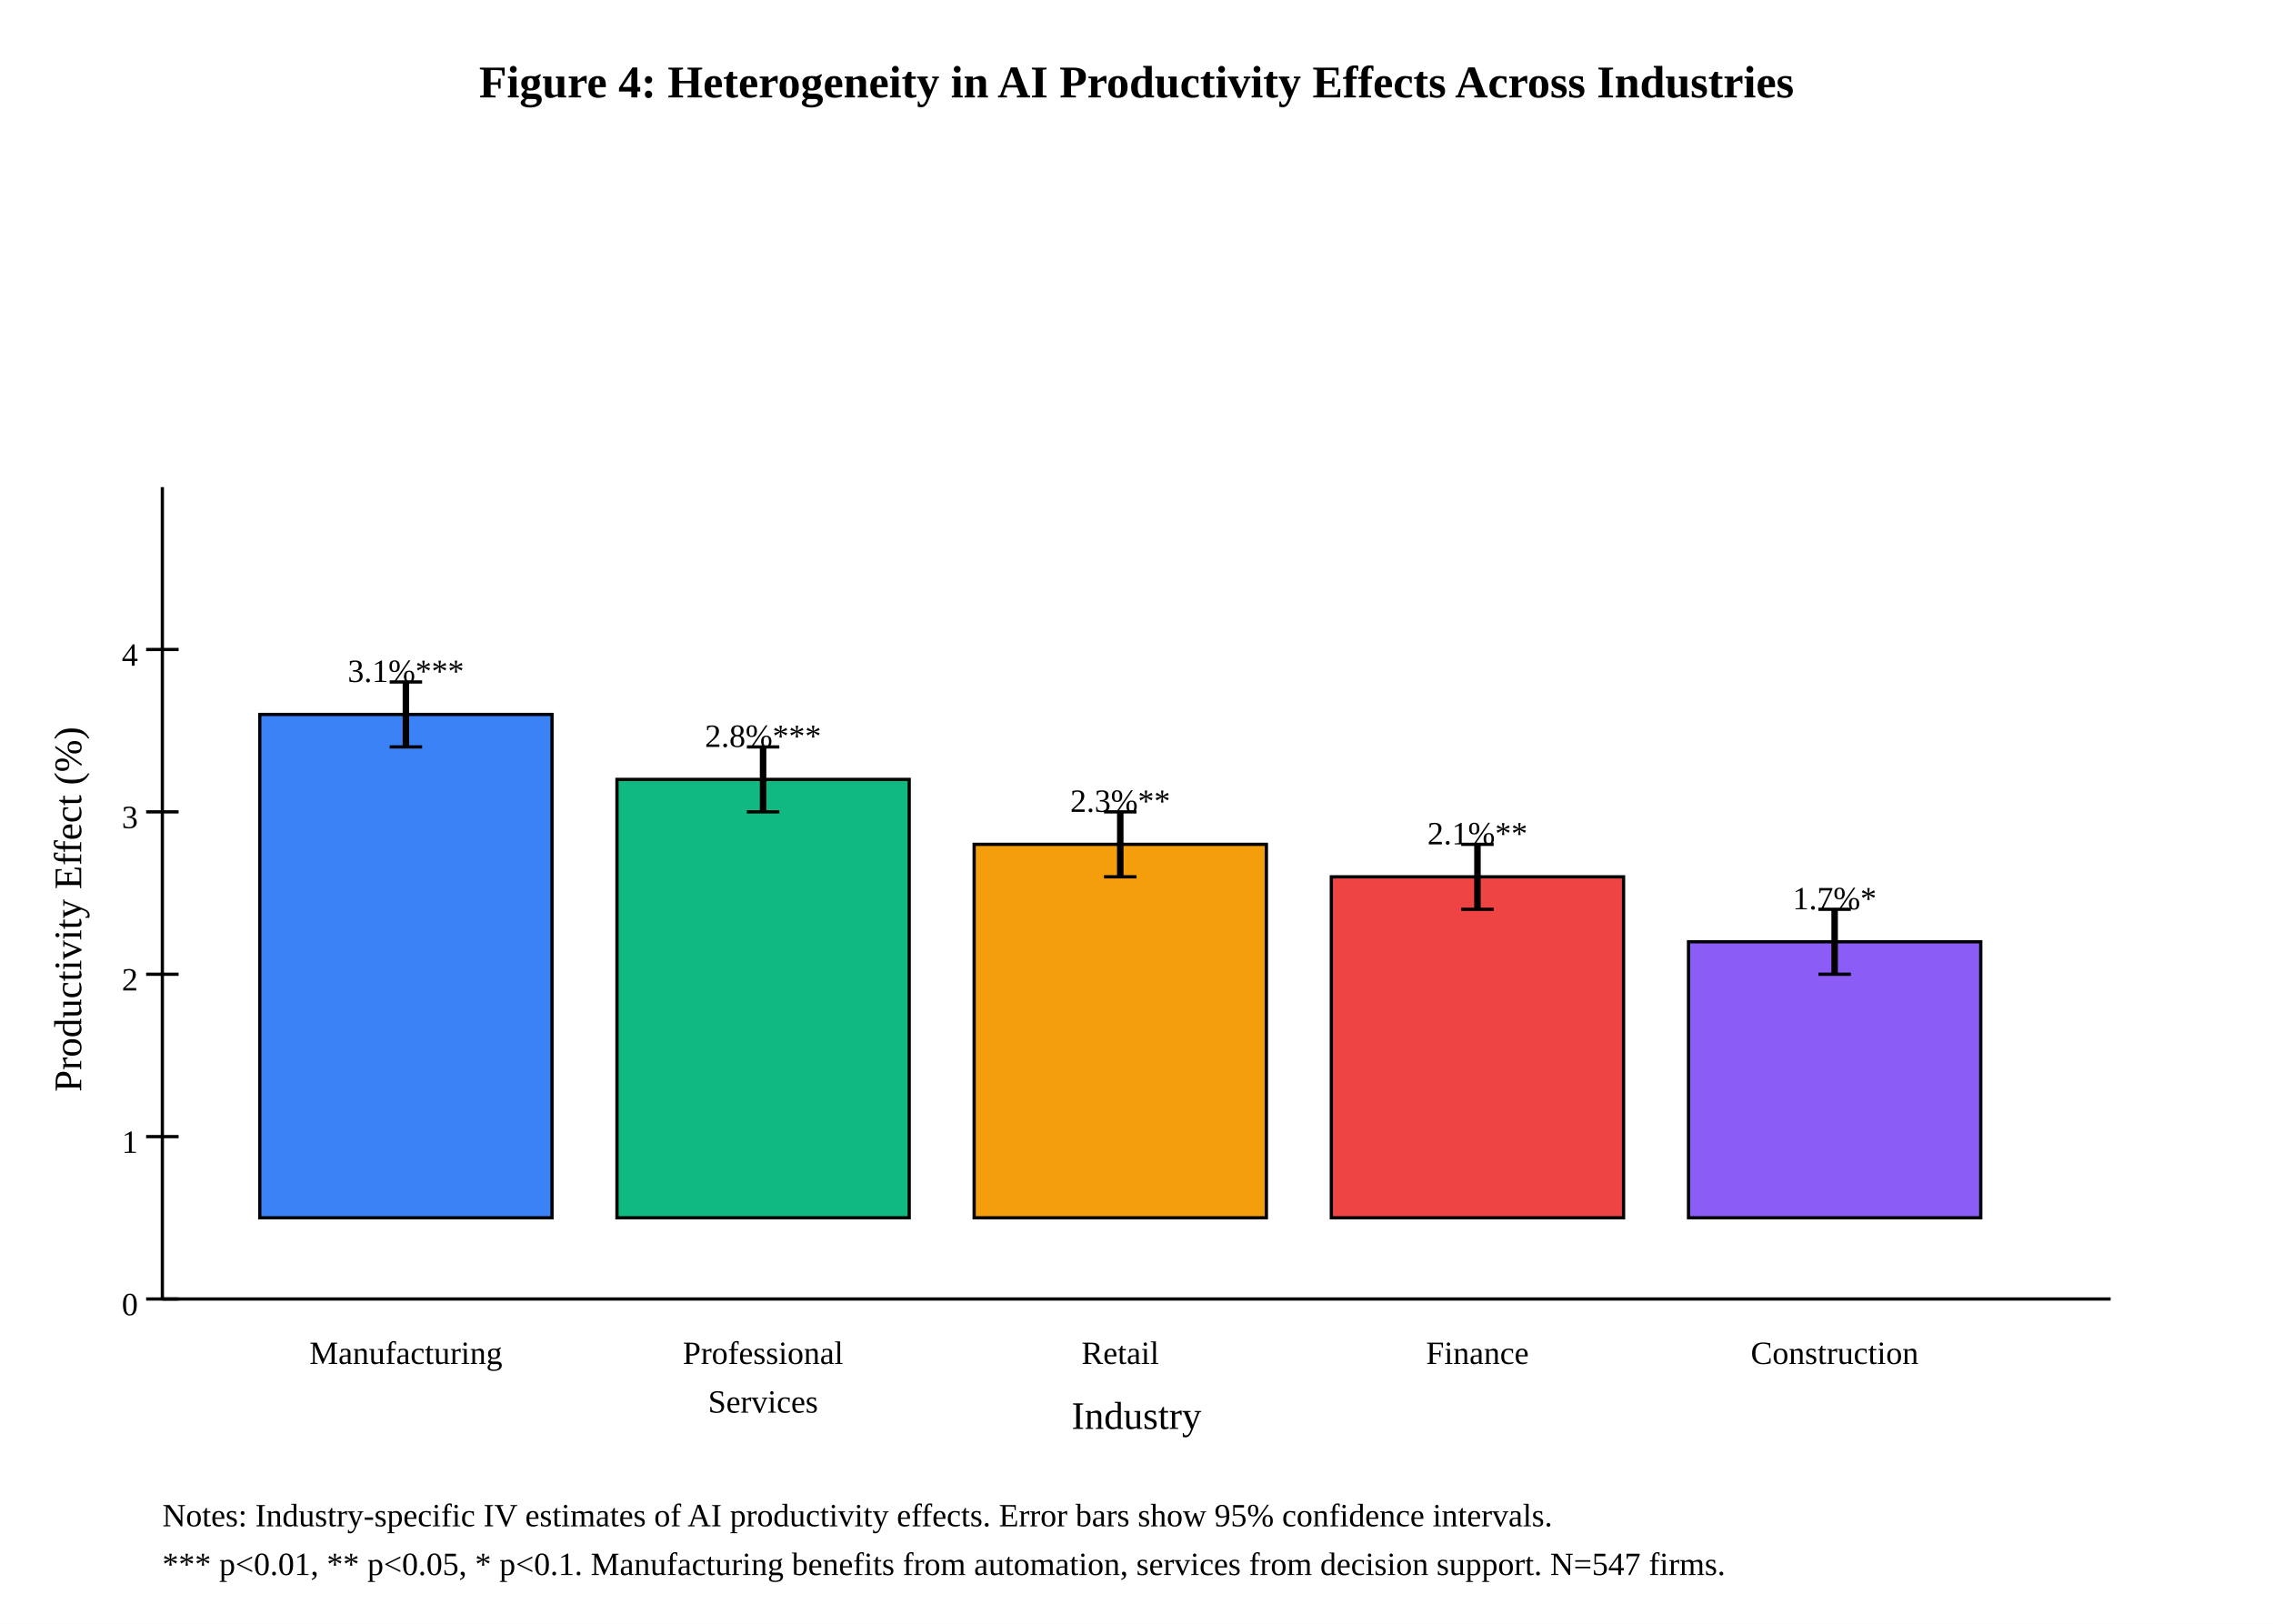
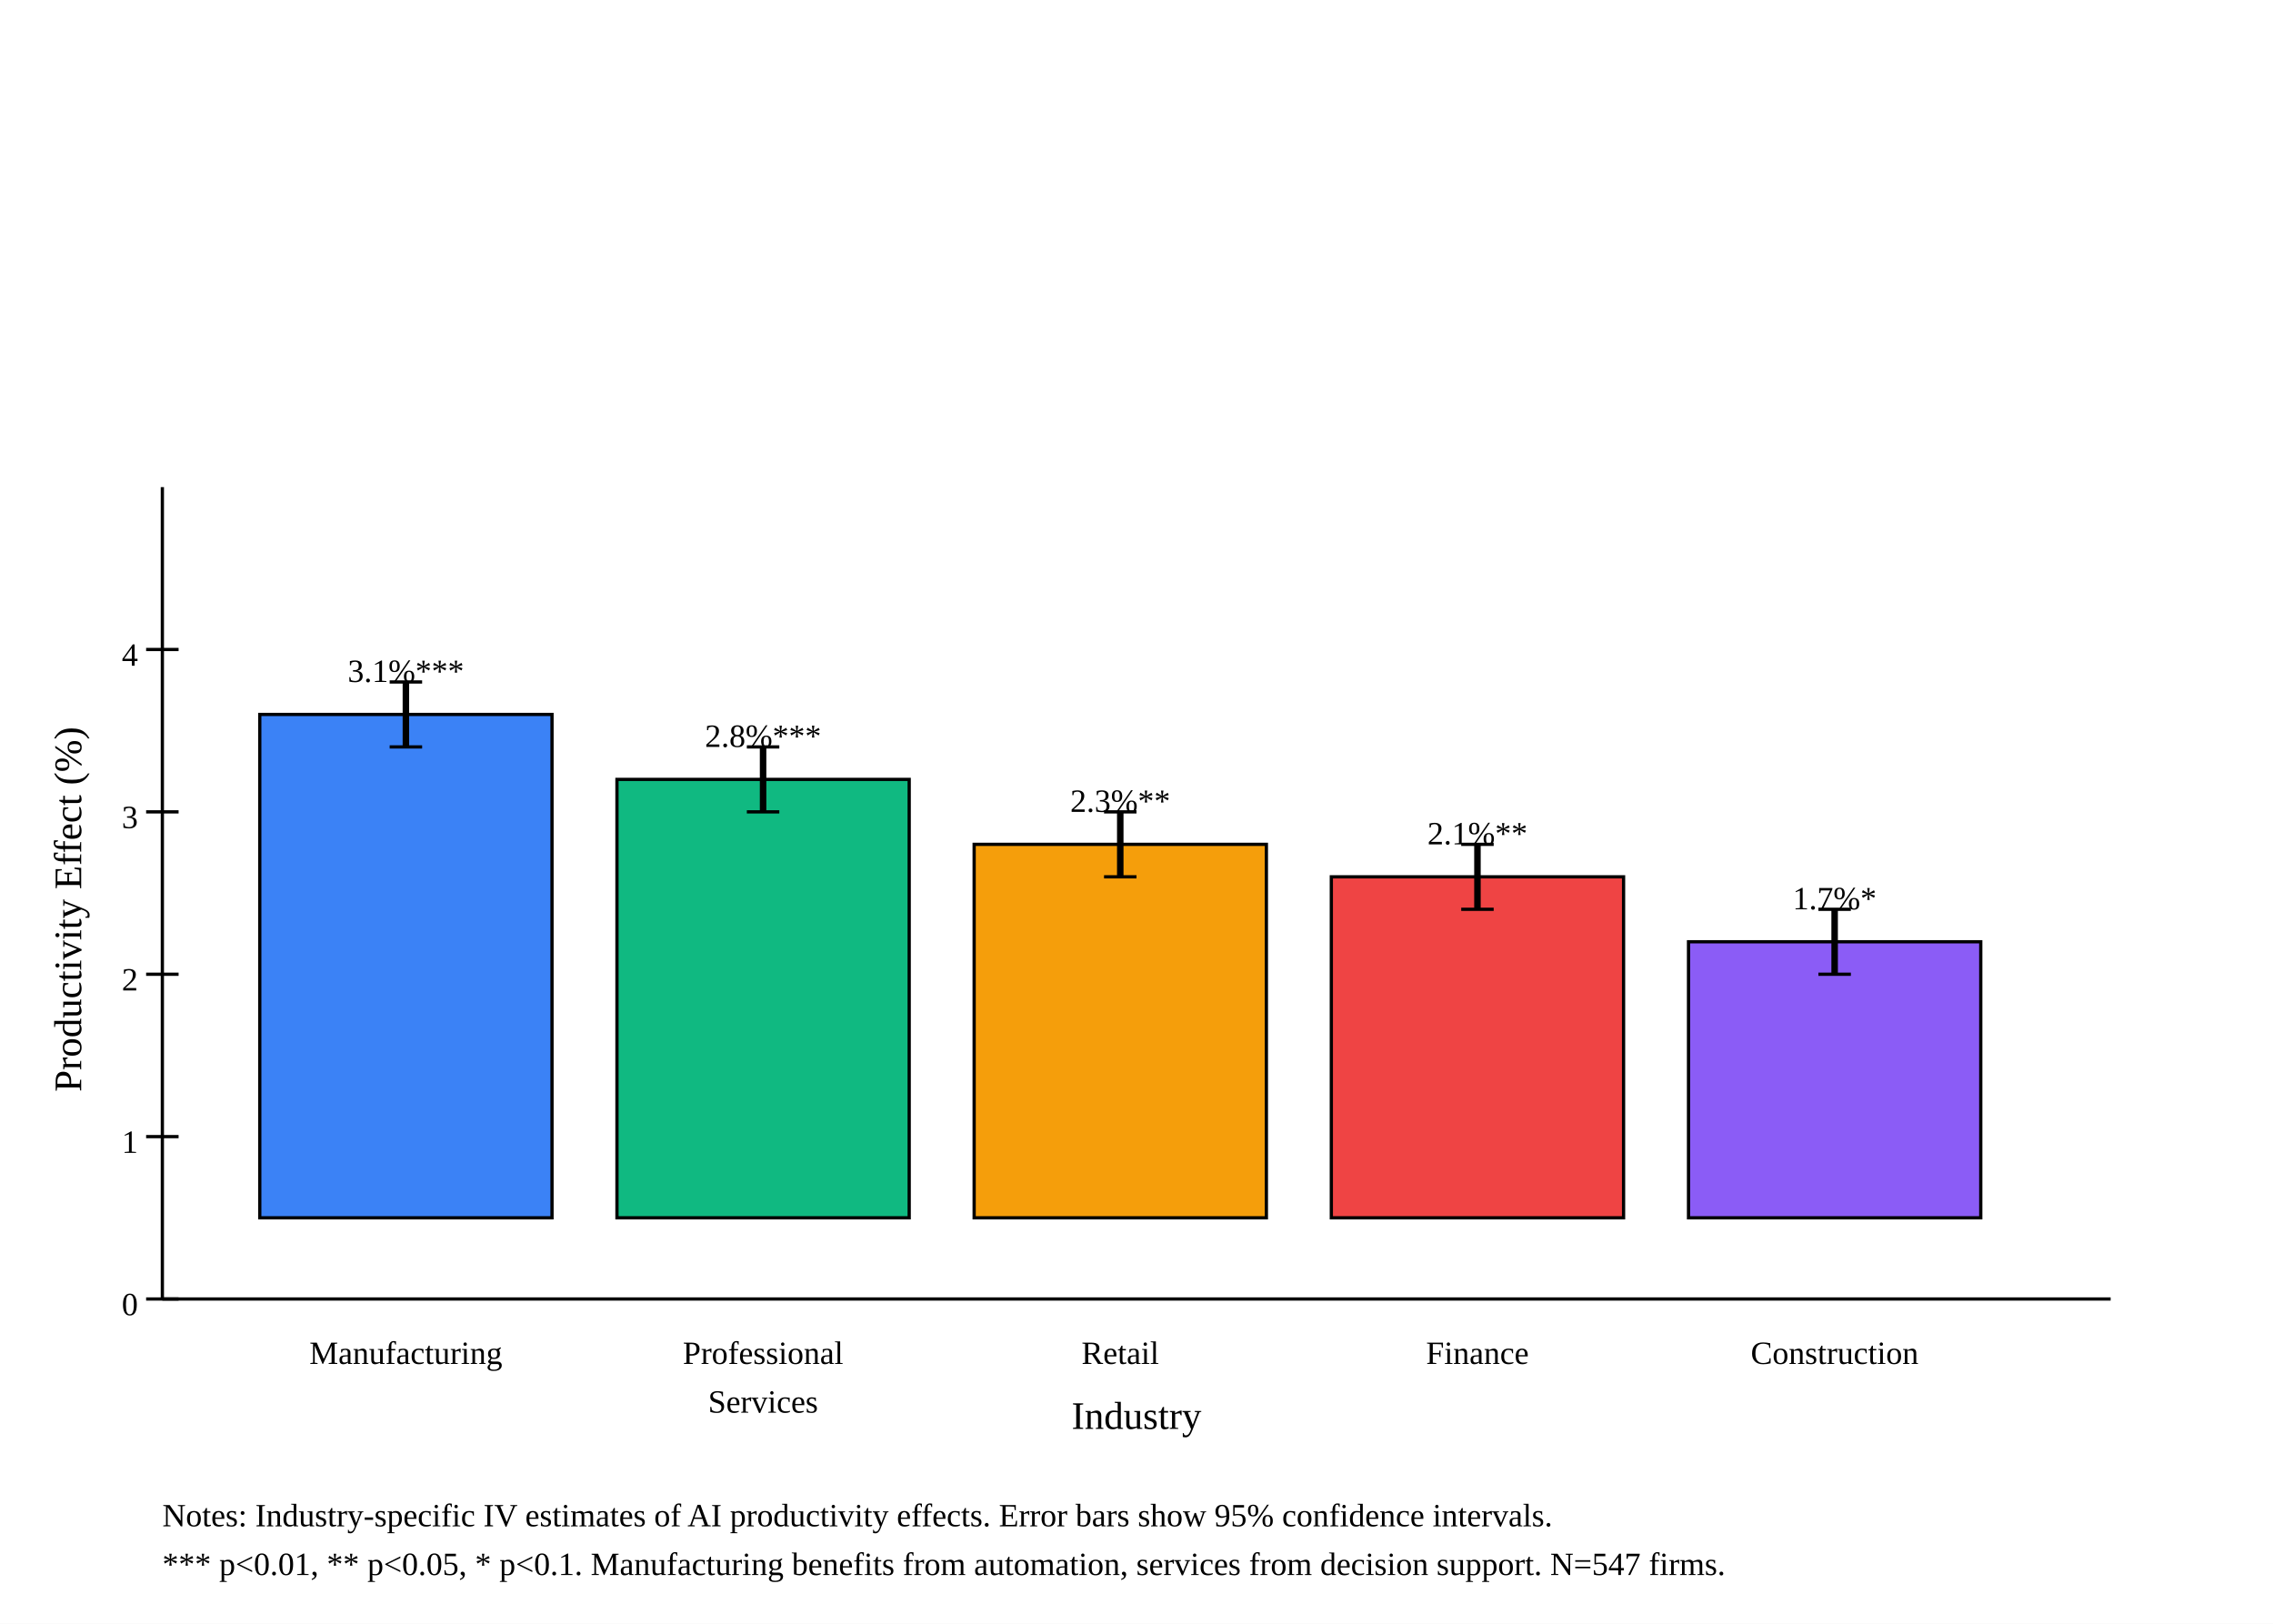
<svg xmlns="http://www.w3.org/2000/svg" width="700" height="500">
  <defs>
    <style>
      .figure { font-family: 'Times New Roman', serif; }
-       .title { font-size: 14px; font-weight: bold; text-anchor: middle; }
      .axis-label { font-size: 12px; text-anchor: middle; }
      .tick-label { font-size: 10px; text-anchor: middle; }
      .bar { stroke: #000; stroke-width: 1; }
      .notes { font-size: 10px; }
    </style>
  </defs>
  <rect width="700" height="500" fill="white" />
-   <text x="350" y="30" class="title">Figure 4: Heterogeneity in AI Productivity Effects Across Industries</text>
  <rect x="80" y="220" width="90" height="155" fill="#3b82f6" class="bar" />
  <rect x="190" y="240" width="90" height="135" fill="#10b981" class="bar" />
  <rect x="300" y="260" width="90" height="115" fill="#f59e0b" class="bar" />
  <rect x="410" y="270" width="90" height="105" fill="#ef4444" class="bar" />
  <rect x="520" y="290" width="90" height="85" fill="#8b5cf6" class="bar" />
  <line x1="125" y1="210" x2="125" y2="230" stroke="#000" stroke-width="2" />
  <line x1="120" y1="210" x2="130" y2="210" stroke="#000" stroke-width="1" />
  <line x1="120" y1="230" x2="130" y2="230" stroke="#000" stroke-width="1" />
  <line x1="235" y1="230" x2="235" y2="250" stroke="#000" stroke-width="2" />
  <line x1="230" y1="230" x2="240" y2="230" stroke="#000" stroke-width="1" />
  <line x1="230" y1="250" x2="240" y2="250" stroke="#000" stroke-width="1" />
  <line x1="345" y1="250" x2="345" y2="270" stroke="#000" stroke-width="2" />
  <line x1="340" y1="250" x2="350" y2="250" stroke="#000" stroke-width="1" />
  <line x1="340" y1="270" x2="350" y2="270" stroke="#000" stroke-width="1" />
  <line x1="455" y1="260" x2="455" y2="280" stroke="#000" stroke-width="2" />
  <line x1="450" y1="260" x2="460" y2="260" stroke="#000" stroke-width="1" />
  <line x1="450" y1="280" x2="460" y2="280" stroke="#000" stroke-width="1" />
  <line x1="565" y1="280" x2="565" y2="300" stroke="#000" stroke-width="2" />
  <line x1="560" y1="280" x2="570" y2="280" stroke="#000" stroke-width="1" />
  <line x1="560" y1="300" x2="570" y2="300" stroke="#000" stroke-width="1" />
  <line x1="50" y1="400" x2="50" y2="150" stroke="#000" stroke-width="1" />
  <text x="25" y="280" class="axis-label" transform="rotate(-90, 25, 280)">Productivity Effect (%)</text>
  <line x1="45" y1="400" x2="55" y2="400" stroke="#000" />
  <text x="40" y="405" class="tick-label" text-anchor="end">0</text>
  <line x1="45" y1="350" x2="55" y2="350" stroke="#000" />
  <text x="40" y="355" class="tick-label" text-anchor="end">1</text>
  <line x1="45" y1="300" x2="55" y2="300" stroke="#000" />
  <text x="40" y="305" class="tick-label" text-anchor="end">2</text>
  <line x1="45" y1="250" x2="55" y2="250" stroke="#000" />
  <text x="40" y="255" class="tick-label" text-anchor="end">3</text>
  <line x1="45" y1="200" x2="55" y2="200" stroke="#000" />
  <text x="40" y="205" class="tick-label" text-anchor="end">4</text>
  <line x1="50" y1="400" x2="650" y2="400" stroke="#000" stroke-width="1" />
  <text x="350" y="440" class="axis-label">Industry</text>
  <text x="125" y="420" class="tick-label">Manufacturing</text>
  <text x="235" y="420" class="tick-label">Professional</text>
  <text x="235" y="435" class="tick-label">Services</text>
  <text x="345" y="420" class="tick-label">Retail</text>
  <text x="455" y="420" class="tick-label">Finance</text>
  <text x="565" y="420" class="tick-label">Construction</text>
  <text x="125" y="210" class="tick-label">3.1%***</text>
  <text x="235" y="230" class="tick-label">2.8%***</text>
  <text x="345" y="250" class="tick-label">2.3%**</text>
  <text x="455" y="260" class="tick-label">2.1%**</text>
  <text x="565" y="280" class="tick-label">1.7%*</text>
  <text x="50" y="470" class="notes">Notes: Industry-specific IV estimates of AI productivity effects. Error bars show 95% confidence intervals.</text>
  <text x="50" y="485" class="notes">*** p&lt;0.01, ** p&lt;0.05, * p&lt;0.1. Manufacturing benefits from automation, services from decision support. N=547 firms.</text>
</svg>
